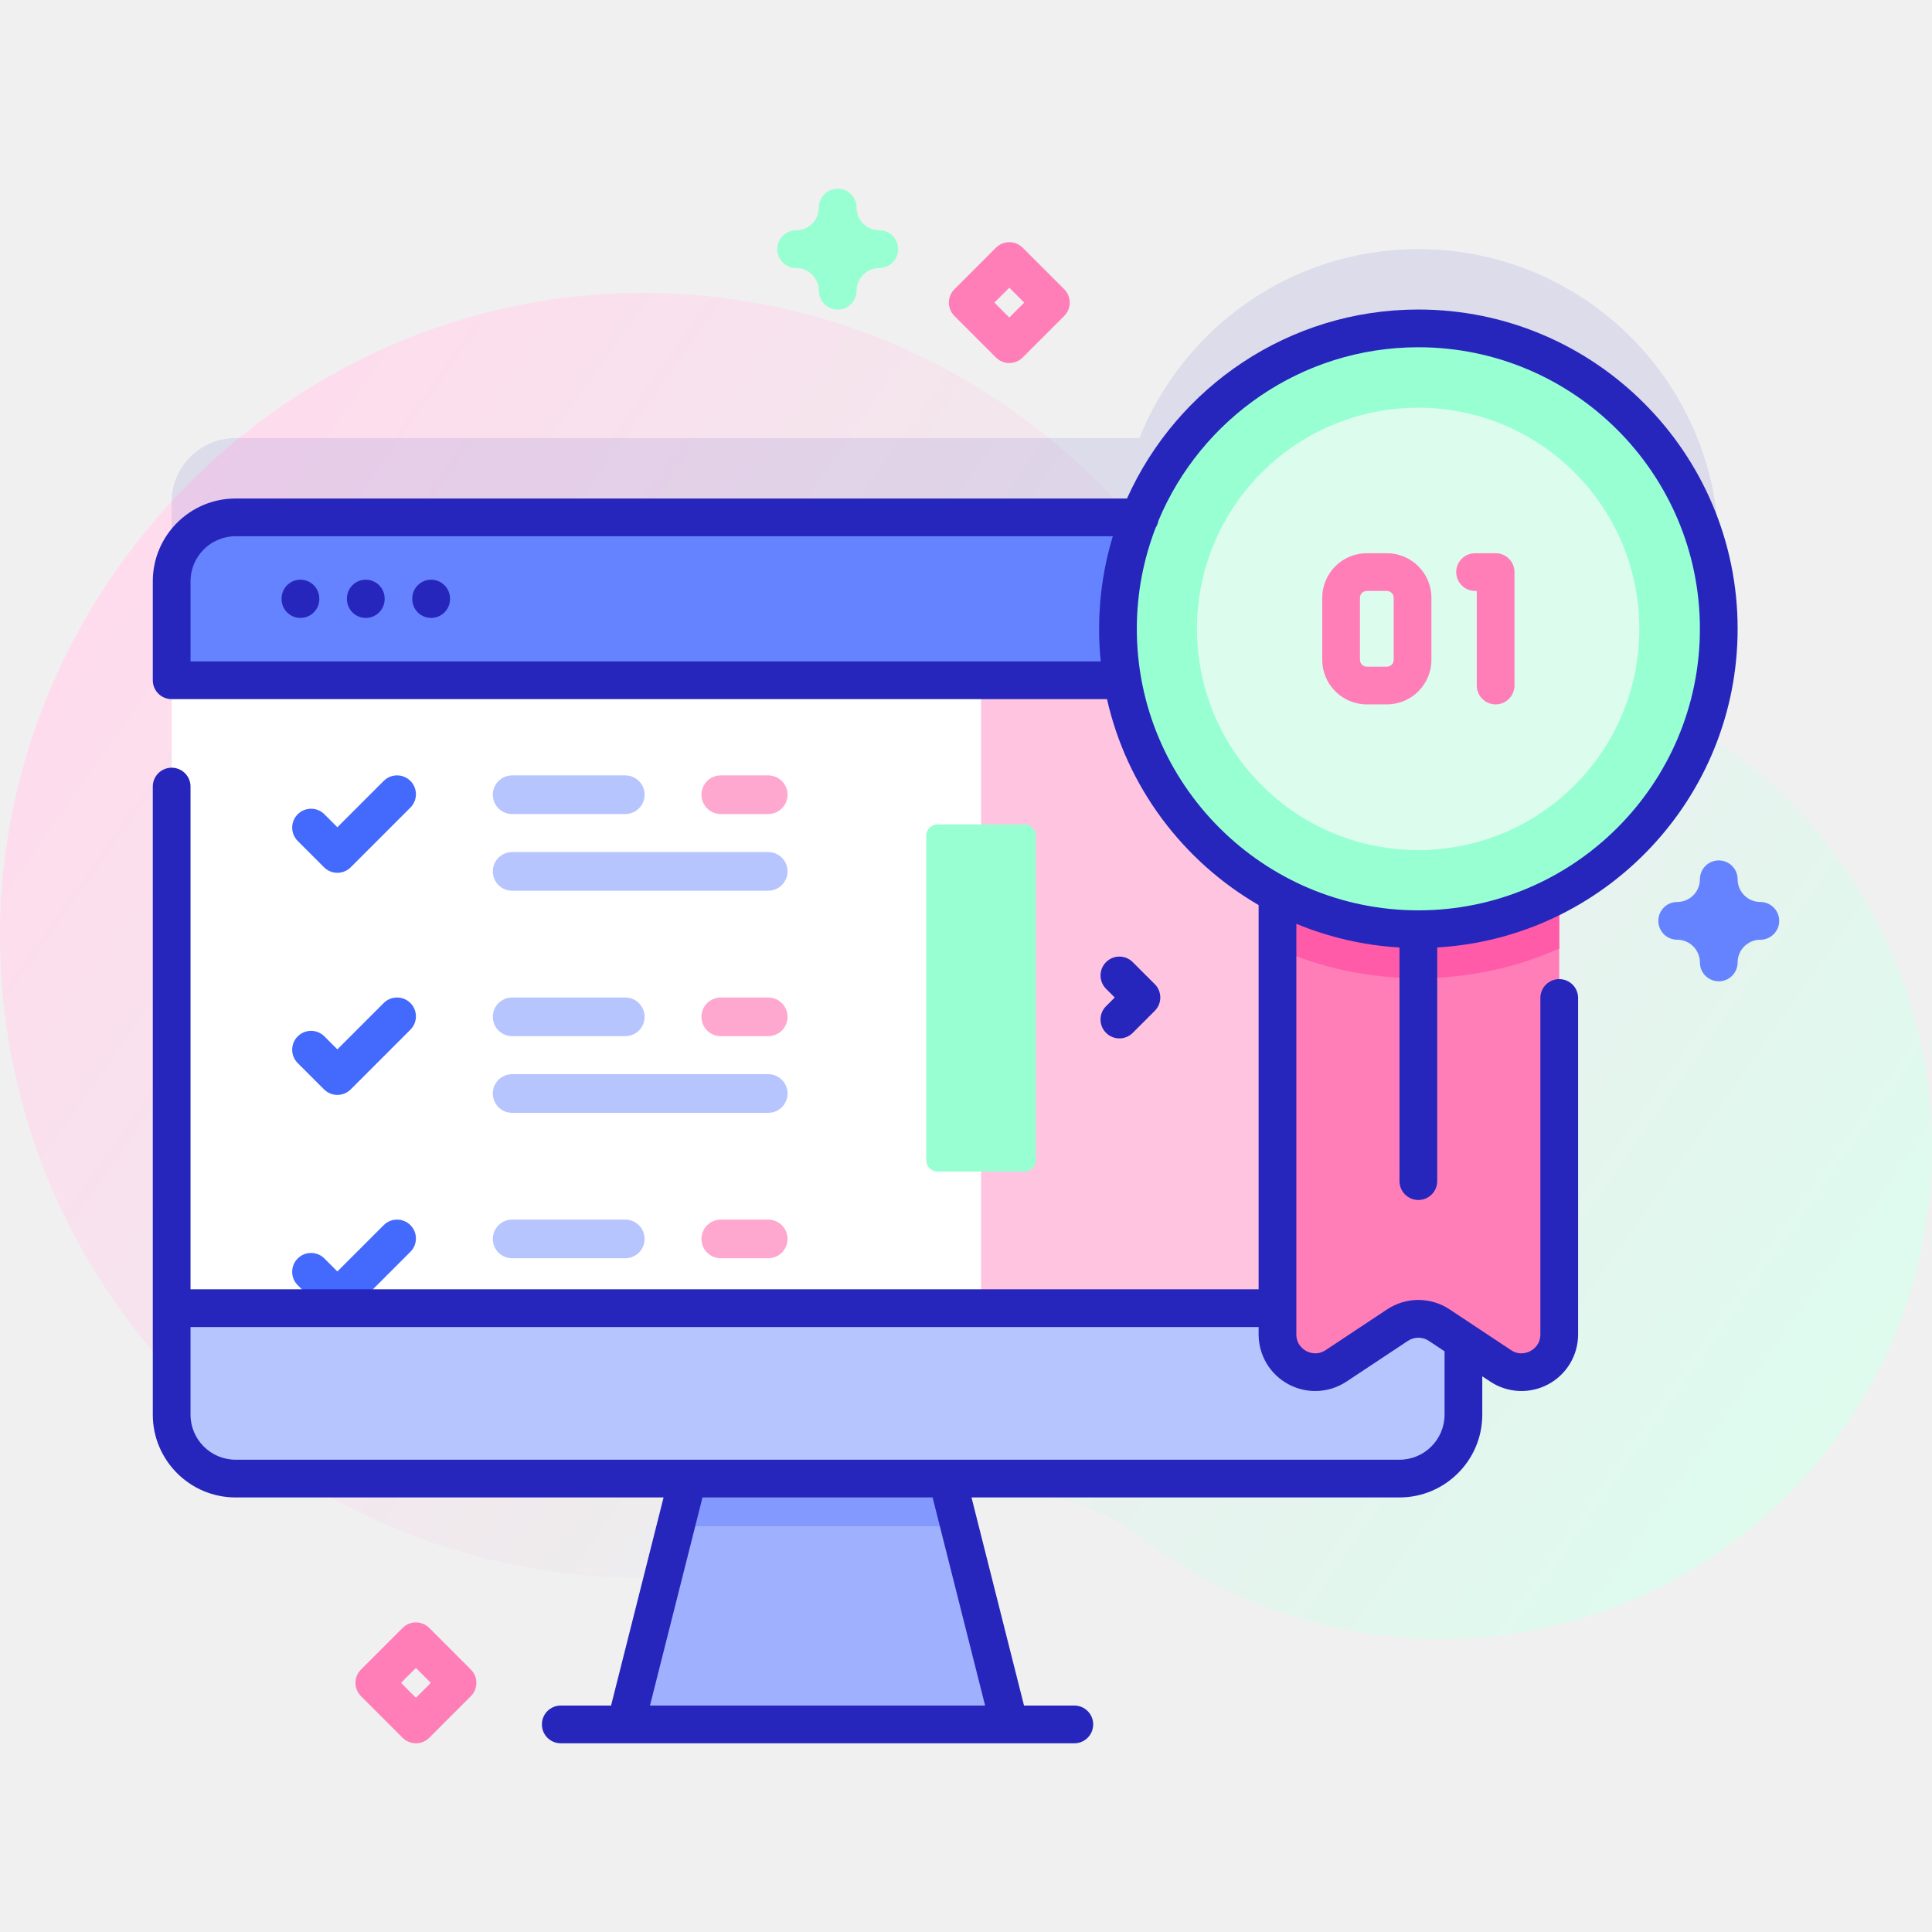
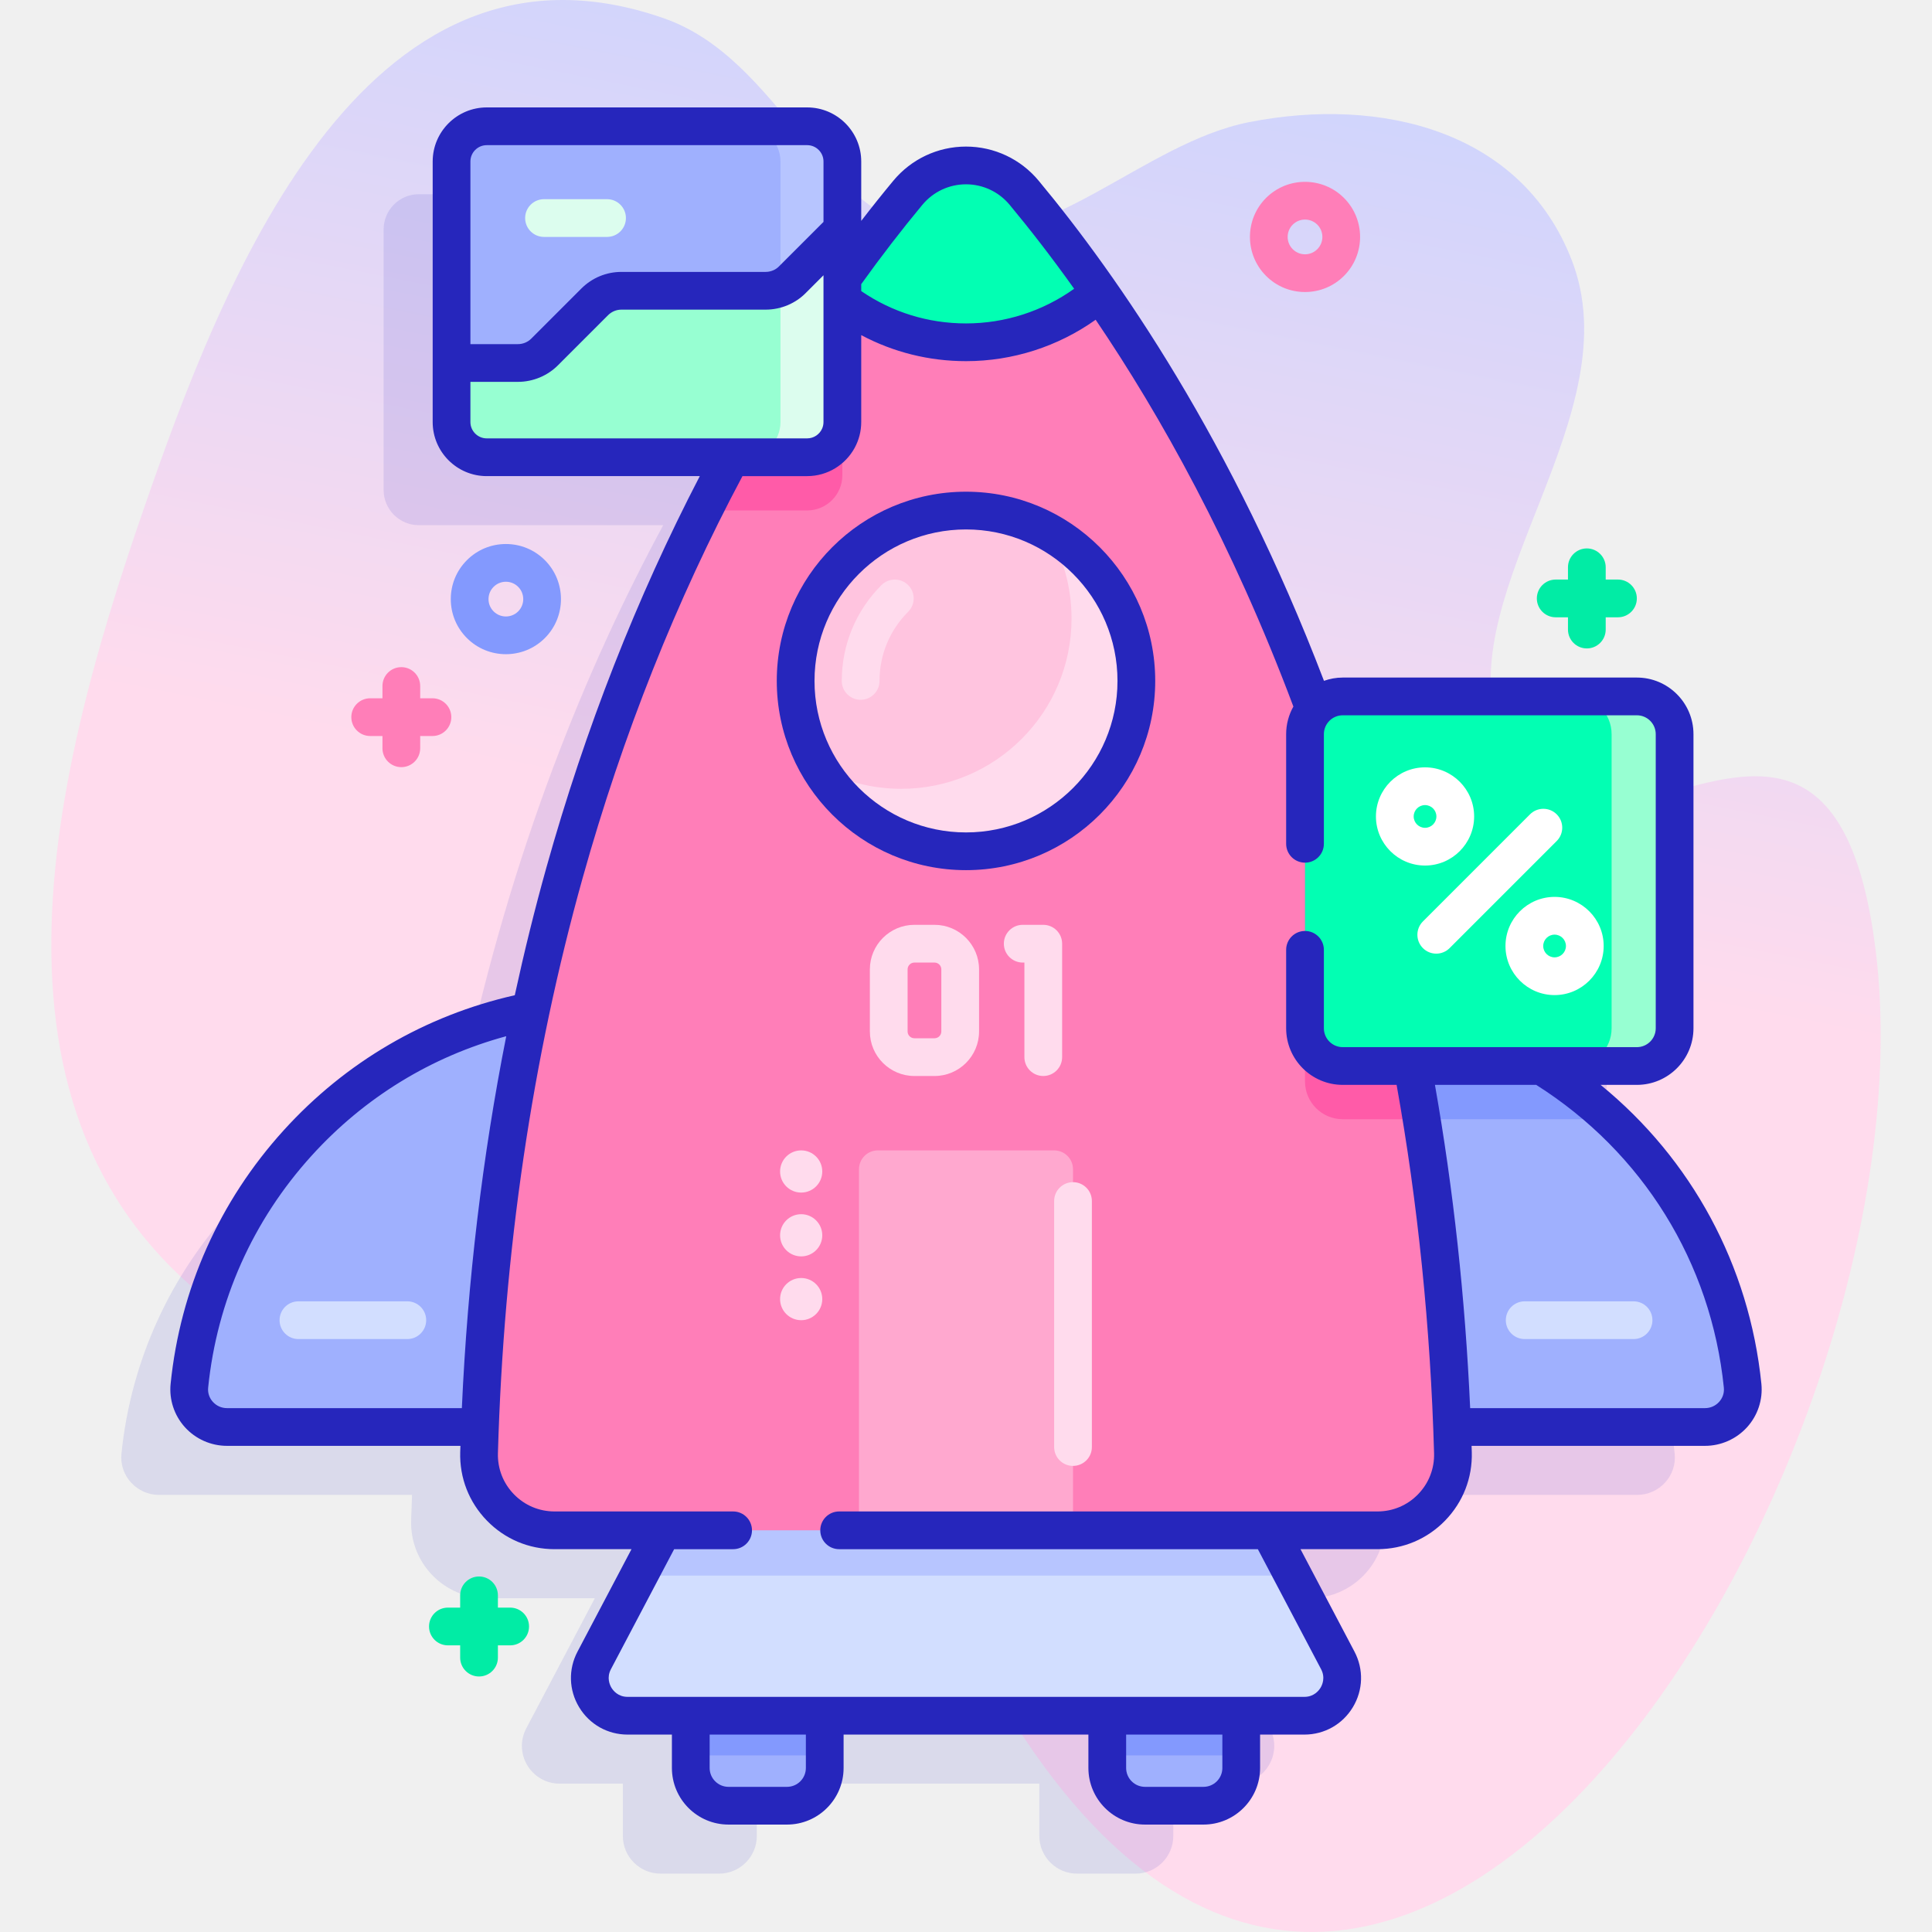
- <svg xmlns="http://www.w3.org/2000/svg" width="200" height="200" viewBox="0 0 200 200" fill="none">
-   <g clip-path="url(#clip0)">
-     <path d="M149.455 67.976C149.38 67.975 149.305 67.975 149.23 67.975C136.717 67.956 124.861 62.567 116.636 53.137C104.384 39.088 86.324 30.238 66.198 30.327C29.67 30.489 -0.467 61.179 0.005 97.704C0.475 134.027 30.066 163.327 66.5 163.327C76.791 163.327 86.534 160.989 95.23 156.815C102.727 153.216 111.661 154.165 118.264 159.221C126.804 165.763 137.479 169.656 149.063 169.676C176.947 169.722 199.837 147.012 199.999 119.129C200.163 90.984 177.561 68.141 149.455 67.976Z" fill="url(#paint0_linear)" />
-     <path opacity="0.1" d="M177.926 56.89C177.926 39.715 164.003 25.792 146.828 25.792C133.73 25.792 122.531 33.893 117.949 45.355H24.388C20.733 45.355 17.77 48.318 17.77 51.973V138.241C17.77 141.896 20.733 144.859 24.388 144.859H144.875C148.53 144.859 151.493 141.896 151.493 138.241V87.639C166.455 85.388 177.926 72.48 177.926 56.89Z" fill="#2626BC" />
-     <path d="M104.483 178.513H64.779L69.954 157.999L72.719 147.041H96.543L99.309 157.999L104.483 178.513Z" fill="#9FB0FE" />
-     <path d="M99.308 157.999H69.954L72.719 147.041H96.543L99.308 157.999Z" fill="#8399FE" />
-     <path d="M144.875 153.062H24.388C20.733 153.062 17.77 150.099 17.77 146.444V60.176C17.77 56.521 20.733 53.559 24.388 53.559H144.875C148.53 53.559 151.493 56.522 151.493 60.176V146.444C151.493 150.099 148.53 153.062 144.875 153.062Z" fill="white" />
-     <path d="M144.875 53.558H101.559V153.062H144.875C148.53 153.062 151.493 150.099 151.493 146.444V60.176C151.493 56.521 148.53 53.558 144.875 53.558Z" fill="#FFC4DF" />
-     <path d="M64.728 130.255H53.017C51.912 130.255 51.016 129.359 51.016 128.254C51.016 127.148 51.911 126.252 53.017 126.252H64.728C65.833 126.252 66.729 127.148 66.729 128.254C66.729 129.359 65.833 130.255 64.728 130.255Z" fill="#B7C5FF" />
-     <path d="M79.527 130.255H74.614C73.509 130.255 72.613 129.359 72.613 128.254C72.613 127.148 73.509 126.252 74.614 126.252H79.527C80.632 126.252 81.528 127.148 81.528 128.254C81.528 129.359 80.632 130.255 79.527 130.255Z" fill="#FFA8CF" />
-     <path d="M79.527 138.192H53.017C51.912 138.192 51.016 137.296 51.016 136.191C51.016 135.086 51.911 134.19 53.017 134.19H79.527C80.632 134.19 81.528 135.086 81.528 136.191C81.528 137.296 80.632 138.192 79.527 138.192Z" fill="#B7C5FF" />
-     <path d="M34.925 136.337C34.407 136.337 33.911 136.131 33.545 135.765L30.819 133.04C30.056 132.277 30.056 131.04 30.819 130.277C31.581 129.515 32.819 129.515 33.581 130.277L34.925 131.622L39.722 126.825C40.484 126.063 41.722 126.063 42.484 126.825C43.247 127.588 43.247 128.825 42.484 129.587L36.306 135.765C35.94 136.131 35.444 136.337 34.925 136.337Z" fill="#4369FD" />
-     <path d="M151.493 70.421V60.176C151.493 56.521 148.53 53.558 144.875 53.558H24.388C20.733 53.558 17.77 56.521 17.77 60.176V70.421H151.493Z" fill="#6583FE" />
-     <path d="M17.77 135.422V146.444C17.77 150.099 20.733 153.061 24.388 153.061H144.875C148.53 153.061 151.493 150.098 151.493 146.444V135.422H17.77Z" fill="#B7C5FF" />
-     <path d="M31.101 63.968C30.022 63.968 29.148 63.094 29.148 62.015V61.965C29.148 60.886 30.022 60.011 31.101 60.011C32.18 60.011 33.054 60.886 33.054 61.965V62.015C33.054 63.094 32.18 63.968 31.101 63.968Z" fill="#2626BC" />
-     <path d="M37.866 63.968C36.787 63.968 35.913 63.094 35.913 62.015V61.965C35.913 60.886 36.787 60.011 37.866 60.011C38.944 60.011 39.819 60.886 39.819 61.965V62.015C39.819 63.094 38.944 63.968 37.866 63.968Z" fill="#2626BC" />
-     <path d="M44.631 63.968C43.552 63.968 42.678 63.094 42.678 62.015V61.965C42.678 60.886 43.552 60.011 44.631 60.011C45.71 60.011 46.584 60.886 46.584 61.965V62.015C46.584 63.094 45.709 63.968 44.631 63.968Z" fill="#2626BC" />
-     <path d="M161.413 85.327V138.135C161.413 141.253 157.944 143.116 155.346 141.393L148.987 137.175C147.678 136.307 145.979 136.307 144.671 137.175L138.307 141.393C135.714 143.116 132.245 141.253 132.245 138.135V85.327H161.413Z" fill="#FF7EB8" />
-     <path d="M161.413 85.327V98.194C156.952 100.171 152.014 101.268 146.827 101.268C141.643 101.268 136.71 100.171 132.245 98.194V85.327H161.413Z" fill="#FF5BA8" />
-     <path d="M168.792 87.089C180.935 74.946 180.935 55.258 168.792 43.116C156.649 30.973 136.962 30.973 124.819 43.116C112.676 55.258 112.676 74.946 124.819 87.089C136.962 99.232 156.649 99.232 168.792 87.089Z" fill="#97FFD2" />
-     <path d="M162.996 81.293C171.938 72.351 171.938 57.853 162.996 48.912C154.054 39.97 139.557 39.97 130.615 48.912C121.673 57.853 121.673 72.351 130.615 81.293C139.557 90.235 154.054 90.235 162.996 81.293Z" fill="#DCFDEE" />
-     <path d="M143.57 72.918H141.487C138.945 72.918 136.877 70.85 136.877 68.308V61.879C136.877 59.337 138.945 57.269 141.487 57.269H143.57C146.112 57.269 148.18 59.337 148.18 61.879V68.308C148.18 70.85 146.112 72.918 143.57 72.918ZM141.487 61.175C141.099 61.175 140.783 61.491 140.783 61.879V68.308C140.783 68.696 141.099 69.012 141.487 69.012H143.57C143.958 69.012 144.274 68.696 144.274 68.308V61.879C144.274 61.491 143.958 61.175 143.57 61.175H141.487Z" fill="#FF7EB8" />
-     <path d="M154.826 72.918C153.747 72.918 152.873 72.043 152.873 70.965V61.175H152.7C151.621 61.175 150.746 60.3 150.746 59.222C150.746 58.143 151.621 57.269 152.7 57.269H154.826C155.905 57.269 156.779 58.143 156.779 59.222V70.965C156.779 72.043 155.905 72.918 154.826 72.918Z" fill="#FF7EB8" />
-     <path d="M146.828 124.222C147.907 124.222 148.781 123.347 148.781 122.268V98.082C166.1 97.067 179.879 82.662 179.879 65.093C179.879 46.869 165.053 32.042 146.828 32.042C133.407 32.042 121.837 40.088 116.666 51.605H24.388C19.661 51.605 15.817 55.45 15.817 60.176V70.421C15.817 71.5 16.691 72.374 17.77 72.374H114.595C116.647 81.463 122.451 89.141 130.292 93.692V133.469H19.723V81.425C19.723 80.347 18.849 79.472 17.77 79.472C16.691 79.472 15.817 80.347 15.817 81.425V146.444C15.817 151.17 19.662 155.015 24.388 155.015H68.693L63.257 176.558H58.05C56.971 176.558 56.097 177.433 56.097 178.511C56.097 179.59 56.971 180.465 58.05 180.465H111.213C112.292 180.465 113.166 179.59 113.166 178.511C113.166 177.433 112.292 176.558 111.213 176.558H106.006L100.57 155.015H144.875C149.601 155.015 153.446 151.17 153.446 146.444V142.476L154.268 143.021C156.07 144.216 158.372 144.322 160.277 143.3C162.181 142.277 163.365 140.299 163.365 138.137V103.31C163.365 102.231 162.49 101.357 161.411 101.357C160.333 101.357 159.458 102.231 159.458 103.31V138.137C159.458 139.192 158.738 139.692 158.429 139.858C158.119 140.024 157.306 140.348 156.426 139.765L150.066 135.548C148.099 134.244 145.557 134.244 143.59 135.548L137.23 139.765C136.353 140.347 135.537 140.024 135.228 139.858C134.918 139.692 134.198 139.191 134.198 138.137V95.631C137.52 97.011 141.114 97.862 144.875 98.082V122.268C144.875 123.347 145.749 124.222 146.828 124.222ZM101.978 176.559H67.285L72.722 155.015H96.542L101.978 176.559ZM136.152 143.998C137.283 143.998 138.41 143.67 139.389 143.021L145.749 138.804C146.405 138.37 147.252 138.37 147.908 138.804L149.54 139.887V146.445C149.54 149.016 147.447 151.109 144.875 151.109H24.388C21.815 151.109 19.723 149.016 19.723 146.445V137.376H130.292V138.138C130.292 140.3 131.475 142.278 133.38 143.3C134.25 143.766 135.202 143.998 136.152 143.998ZM19.723 68.468V60.176C19.723 57.604 21.815 55.511 24.388 55.511H115.198C114.277 58.546 113.777 61.762 113.777 65.093C113.777 66.233 113.834 67.358 113.948 68.468H19.723ZM117.683 65.093C117.683 61.401 118.381 57.87 119.639 54.615C119.775 54.404 119.871 54.165 119.918 53.908C124.313 43.373 134.718 35.948 146.828 35.948C162.899 35.948 175.973 49.023 175.973 65.093C175.973 81.164 162.898 94.238 146.828 94.238C130.758 94.238 117.683 81.164 117.683 65.093Z" fill="#2626BC" />
-     <path d="M64.728 84.27H53.017C51.912 84.27 51.016 83.374 51.016 82.269C51.016 81.164 51.911 80.268 53.017 80.268H64.728C65.833 80.268 66.729 81.164 66.729 82.269C66.729 83.374 65.833 84.27 64.728 84.27Z" fill="#B7C5FF" />
-     <path d="M79.527 84.27H74.614C73.509 84.27 72.613 83.374 72.613 82.269C72.613 81.164 73.509 80.268 74.614 80.268H79.527C80.632 80.268 81.528 81.164 81.528 82.269C81.528 83.374 80.632 84.27 79.527 84.27Z" fill="#FFA8CF" />
-     <path d="M79.527 92.207H53.017C51.912 92.207 51.016 91.311 51.016 90.206C51.016 89.101 51.911 88.205 53.017 88.205H79.527C80.632 88.205 81.528 89.101 81.528 90.206C81.528 91.311 80.632 92.207 79.527 92.207Z" fill="#B7C5FF" />
-     <path d="M34.925 90.352C34.407 90.352 33.911 90.146 33.545 89.78L30.819 87.054C30.056 86.291 30.056 85.055 30.819 84.292C31.581 83.53 32.819 83.53 33.581 84.292L34.925 85.637L39.722 80.84C40.484 80.077 41.722 80.077 42.484 80.84C43.247 81.603 43.247 82.839 42.484 83.602L36.306 89.78C35.94 90.146 35.444 90.352 34.925 90.352Z" fill="#4369FD" />
-     <path d="M64.728 107.262H53.017C51.912 107.262 51.016 106.366 51.016 105.261C51.016 104.156 51.911 103.26 53.017 103.26H64.728C65.833 103.26 66.729 104.156 66.729 105.261C66.729 106.366 65.833 107.262 64.728 107.262Z" fill="#B7C5FF" />
-     <path d="M79.527 107.262H74.614C73.509 107.262 72.613 106.366 72.613 105.261C72.613 104.156 73.509 103.26 74.614 103.26H79.527C80.632 103.26 81.528 104.156 81.528 105.261C81.528 106.366 80.632 107.262 79.527 107.262Z" fill="#FFA8CF" />
-     <path d="M79.527 115.2H53.017C51.912 115.2 51.016 114.304 51.016 113.198C51.016 112.093 51.911 111.197 53.017 111.197H79.527C80.632 111.197 81.528 112.093 81.528 113.198C81.528 114.304 80.632 115.2 79.527 115.2Z" fill="#B7C5FF" />
-     <path d="M34.925 113.344C34.407 113.344 33.911 113.139 33.545 112.773L30.819 110.047C30.056 109.284 30.056 108.047 30.819 107.285C31.581 106.522 32.819 106.522 33.581 107.285L34.925 108.629L39.722 103.832C40.484 103.07 41.722 103.07 42.484 103.832C43.247 104.595 43.247 105.832 42.484 106.594L36.306 112.773C35.94 113.139 35.444 113.344 34.925 113.344Z" fill="#4369FD" />
-     <path d="M115.879 107.495C115.38 107.495 114.88 107.304 114.498 106.923C113.736 106.16 113.736 104.924 114.498 104.161L115.399 103.261L114.498 102.36C113.736 101.597 113.736 100.36 114.498 99.598C115.261 98.835 116.498 98.835 117.261 99.598L119.542 101.879C120.304 102.642 120.304 103.879 119.542 104.641L117.261 106.922C116.879 107.304 116.379 107.495 115.879 107.495Z" fill="#2626BC" />
-     <path d="M97.06 85.344H106.059C106.707 85.344 107.233 85.87 107.233 86.518V120.102C107.233 120.75 106.707 121.275 106.059 121.275H97.06C96.411 121.275 95.886 120.75 95.886 120.102V86.518C95.886 85.87 96.411 85.344 97.06 85.344Z" fill="#97FFD2" />
-     <path d="M104.483 37.582C103.984 37.582 103.484 37.392 103.102 37.011L98.798 32.707C98.432 32.34 98.226 31.844 98.226 31.325C98.226 30.807 98.431 30.311 98.798 29.944L103.102 25.64C103.469 25.274 103.965 25.068 104.483 25.068C105.001 25.068 105.498 25.274 105.864 25.64L110.168 29.944C110.931 30.707 110.931 31.944 110.168 32.706L105.864 37.01C105.483 37.391 104.983 37.582 104.483 37.582ZM102.941 31.325L104.483 32.867L106.025 31.325L104.483 29.784L102.941 31.325Z" fill="#FF7EB8" />
-     <path d="M43.056 180.465C42.538 180.465 42.041 180.259 41.675 179.893L37.371 175.589C36.609 174.826 36.609 173.589 37.371 172.827L41.675 168.523C42.042 168.157 42.538 167.951 43.056 167.951C43.574 167.951 44.071 168.157 44.437 168.523L48.741 172.827C49.108 173.193 49.314 173.69 49.314 174.208C49.314 174.727 49.108 175.223 48.741 175.589L44.437 179.893C44.071 180.259 43.575 180.465 43.056 180.465ZM41.515 174.208L43.056 175.75L44.598 174.208L43.056 172.666L41.515 174.208Z" fill="#FF7EB8" />
-     <path d="M177.926 101.584C176.847 101.584 175.973 100.709 175.973 99.631C175.973 98.335 174.919 97.28 173.623 97.28C172.544 97.28 171.669 96.406 171.669 95.327C171.669 94.249 172.544 93.374 173.623 93.374C174.918 93.374 175.973 92.32 175.973 91.024C175.973 89.945 176.847 89.071 177.926 89.071C179.005 89.071 179.879 89.945 179.879 91.024C179.879 92.32 180.933 93.374 182.23 93.374C183.309 93.374 184.183 94.249 184.183 95.327C184.183 96.406 183.309 97.28 182.23 97.28C180.934 97.28 179.879 98.335 179.879 99.631C179.879 100.709 179.005 101.584 177.926 101.584Z" fill="#6583FE" />
-     <path d="M86.719 32.048C85.639 32.048 84.765 31.174 84.765 30.095C84.765 28.799 83.711 27.745 82.415 27.745C81.336 27.745 80.461 26.87 80.461 25.792C80.461 24.713 81.336 23.839 82.415 23.839C83.711 23.839 84.765 22.784 84.765 21.488C84.765 20.41 85.639 19.535 86.719 19.535C87.797 19.535 88.672 20.41 88.672 21.488C88.672 22.784 89.726 23.839 91.022 23.839C92.101 23.839 92.975 24.713 92.975 25.792C92.975 26.87 92.101 27.745 91.022 27.745C89.726 27.745 88.672 28.799 88.672 30.095C88.672 31.174 87.797 32.048 86.719 32.048Z" fill="#97FFD2" />
+ <svg xmlns="http://www.w3.org/2000/svg" id="Capa_1" enable-background="new 0 0 512 512" height="512" viewBox="0 0 512 512" width="512">
+   <linearGradient id="SVGID_1_" gradientUnits="userSpaceOnUse" x1="314.087" x2="262.666" y1="-27.045" y2="230.057">
+     <stop offset="0" stop-color="#c7d3ff" />
+     <stop offset=".593" stop-color="#e7d8f5" />
+     <stop offset=".997" stop-color="#ffdbed" />
+   </linearGradient>
+   <path d="m38.145 134.71c19.974-57.707 57.562-157.818 137.712-129.893 31.204 10.872 41.003 52.164 72.37 57.311 29.626 4.861 54.704-24.255 82.89-29.776 35.014-6.859 72.067 2.317 85.37 36.48 15.916 40.874-30.997 86.737-19.655 124.062 18.708 61.564 87.863-40.471 100.229 58.88 17.304 139.025-136.801 386.519-240.619 182.998-52.643-103.199-107.815-30.825-189.876-82.161-77.922-48.747-53.805-144.567-28.421-217.901z" fill="url(#SVGID_1_)" />
+   <path d="m443.81 385.233c-2.81-27.74-15.68-52.52-34.88-70.63-5.615-5.301-11.775-10.03-18.385-14.099h25.241c5.523 0 10-4.477 10-10v-77.944c0-5.523-4.477-10-10-10h-77.944c-2.981 0-5.65 1.312-7.482 3.382-24.823-67.124-56.592-112.354-76.952-136.859-8.02-9.653-22.798-9.653-30.817 0-5.154 6.203-11.04 13.738-17.357 22.616v-30.902c0-5.15-4.18-9.33-9.33-9.33h-84.91c-5.15 0-9.33 4.18-9.33 9.33v69.05c0 5.15 4.18 9.33 9.33 9.33h64.77c-20.139 37.227-40.267 85.996-53.148 146.774-48.193 9.494-85.379 49.632-90.427 99.279-.596 5.862 4.069 10.937 9.962 10.937h67.041c-.086 2.257-.169 4.517-.234 6.797-.32 11.268 8.725 20.586 19.998 20.586h28.681l-6.326 12.003-11.84 22.47c-3.5 6.66 1.32 14.66 8.85 14.66h16.742v13.85c0 5.523 4.477 10 10 10h15.5c5.523 0 10-4.477 10-10v-13.85h74.875v13.85c0 5.523 4.477 10 10 10h15.5c5.523 0 10-4.477 10-10v-13.85h16.742c7.53 0 12.35-8 8.85-14.66l-11.84-22.47-6.326-12.003h28.681c11.273 0 20.318-9.317 19.998-20.586-.065-2.281-.148-4.543-.234-6.801h67.042c5.889 0 10.559-5.07 9.959-10.93z" fill="#2626bc" opacity=".11" />
+   <path d="m208.562 478.533h-15.5c-5.523 0-10-4.477-10-10v-30.954h35.5v30.954c0 5.523-4.477 10-10 10z" fill="#9fb0fe" />
+   <path d="m183.062 437.579h35.5v27.621h-35.5z" fill="#8399fe" />
+   <path d="m318.938 478.533h-15.5c-5.523 0-10-4.477-10-10v-30.954h35.5v30.954c0 5.523-4.477 10-10 10z" fill="#9fb0fe" />
+   <path d="m293.438 437.579h35.5v27.621h-35.5z" fill="#8399fe" />
+   <path d="m345.68 454.683h-179.36c-7.53 0-12.35-8-8.85-14.66l11.84-22.47 10.44-19.81h152.5l10.44 19.81 11.84 22.47c3.5 6.66-1.32 14.66-8.85 14.66z" fill="#d2deff" />
+   <path d="m342.69 417.553h-173.38l10.44-19.81h152.5z" fill="#b7c5ff" />
+   <path d="m451.85 378.163h-102.42v-112.35c30.01 0 57.28 11.7 77.5 30.79 19.2 18.11 32.07 42.89 34.88 70.63.6 5.86-4.07 10.93-9.96 10.93z" fill="#9fb0fe" />
+   <path d="m426.93 296.603h-71.09c-2.44 0-4.67-.87-6.41-2.32v-28.47c30.01 0 57.28 11.7 77.5 30.79z" fill="#8399fe" />
+   <path d="m50.189 367.23c5.792-56.964 53.891-101.416 112.384-101.416v112.354h-102.422c-5.893-.001-10.558-5.076-9.962-10.938z" fill="#9fb0fe" />
+   <path d="m240.591 51.083c-36.202 43.573-108.481 152.678-113.634 333.881-.32 11.268 8.725 20.586 19.997 20.586h218.09c11.273 0 20.318-9.317 19.997-20.586-5.153-181.203-77.431-290.308-113.634-333.881-8.018-9.652-22.796-9.652-30.816 0z" fill="#ff7eb8" />
+   <path d="m291.46 77.53c-9.51 8.21-21.9 13.18-35.46 13.18s-25.95-4.97-35.46-13.18c7.34-10.57 14.17-19.37 20.05-26.45 8.02-9.65 22.8-9.65 30.82 0 5.88 7.08 12.71 15.88 20.05 26.45z" fill="#02ffb3" />
+   <path d="m376.75 296.603h-20.91c-5.52 0-10-4.48-10-10v-77.94c0-4.32 2.74-8 6.57-9.39 9.9 28.68 18.44 61.09 24.34 97.33z" fill="#ff5ba8" />
+   <path d="m223.23 73.703v52.24c0 5.15-4.18 9.33-9.33 9.33h-27.48c12.52-25.02 25.37-45.5 36.81-61.57z" fill="#ff5ba8" />
+   <path d="m284.359 405.143h-56.718v-95.277c0-2.761 2.239-5 5-5h46.718c2.761 0 5 2.239 5 5z" fill="#ffa8cf" />
+   <path d="m433.787 282.504h-77.944c-5.523 0-10-4.477-10-10v-77.944c0-5.523 4.477-10 10-10h77.944c5.523 0 10 4.477 10 10v77.944c0 5.523-4.477 10-10 10z" fill="#02ffb3" />
+   <path d="m443.783 194.563v77.94c0 5.52-4.47 10-10 10h-16.69c5.53 0 10-4.48 10-10v-77.94c0-5.53-4.47-10-10-10h16.69c5.53 0 10 4.47 10 10z" fill="#97ffd2" />
+   <path d="m223.234 42.797v69.05c0 5.15-4.18 9.33-9.33 9.33h-84.91c-5.15 0-9.33-4.18-9.33-9.33v-69.05c0-5.15 4.18-9.33 9.33-9.33h84.91c5.15 0 9.33 4.18 9.33 9.33z" fill="#9fb0fe" />
+   <path d="m160.875 62.786h-16.707c-2.762 0-5-2.239-5-5s2.238-5 5-5h16.707c2.762 0 5 2.239 5 5s-2.238 5-5 5z" fill="#dcfdee" />
+   <path d="m223.234 42.797v69.05c0 5.15-4.18 9.33-9.33 9.33h-16.4c5.15 0 9.33-4.18 9.33-9.33v-69.05c0-5.15-4.18-9.33-9.33-9.33h16.4c5.15 0 9.33 4.18 9.33 9.33z" fill="#b7c5ff" />
+   <path d="m223.234 60.877v50.97c0 5.15-4.18 9.33-9.33 9.33h-84.91c-5.15 0-9.33-4.18-9.33-9.33v-15.65h17.6c2.65 0 5.2-1.05 7.07-2.93l13.28-13.28c1.88-1.87 4.42-2.93 7.08-2.93h38.22c1.36 0 2.69-.28 3.92-.8 1.17-.5 2.24-1.21 3.15-2.13z" fill="#97ffd2" />
+   <path d="m223.234 60.877v50.97c0 5.15-4.18 9.33-9.33 9.33h-16.4c5.15 0 9.33-4.18 9.33-9.33v-35.59c1.17-.5 2.24-1.21 3.15-2.13z" fill="#dcfdee" />
+   <g fill="#ffdbed">
+     <path d="m279.359 383.48v-65.195c0-2.762 2.239-5 5-5s5 2.238 5 5v65.195c0 2.762-2.239 5-5 5s-5-2.239-5-5z" />
+     <circle cx="212.32" cy="344.276" r="5.59" />
+     <circle cx="212.32" cy="327.366" r="5.59" />
+     <circle cx="212.32" cy="310.456" r="5.59" />
  </g>
-   <defs>
-     <linearGradient id="paint0_linear" x1="11.536" y1="49.513" x2="186.927" y2="173.149" gradientUnits="userSpaceOnUse">
-       <stop stop-color="#FFDBED" />
-       <stop offset="1" stop-color="#DCFDEE" />
-     </linearGradient>
-     <clipPath id="clip0">
-       <rect width="200" height="200" fill="white" />
-     </clipPath>
-   </defs>
+   <circle cx="256" cy="180.453" fill="#ffc4df" r="45.147" />
+   <path d="m301.15 180.453c0 24.93-20.22 45.15-45.15 45.15-16.5 0-30.94-8.86-38.81-22.08 6.42 3.52 13.8 5.52 21.64 5.52 24.93 0 45.14-20.21 45.14-45.14 0-8.44-2.31-16.33-6.33-23.09 14.01 7.67 23.51 22.55 23.51 39.64z" fill="#ffdbed" />
+   <path d="m134.066 173.369c-3.739 0-7.479-1.423-10.325-4.27-2.759-2.758-4.278-6.425-4.278-10.326s1.52-7.568 4.278-10.326 6.425-4.277 10.325-4.277 7.567 1.519 10.326 4.278c5.693 5.693 5.693 14.957-.001 20.651-2.846 2.847-6.585 4.27-10.325 4.27zm0-19.199c-1.229 0-2.385.479-3.254 1.348-.87.87-1.35 2.026-1.35 3.255s.479 2.385 1.349 3.254c1.796 1.795 4.716 1.796 6.51 0 1.794-1.794 1.794-4.714 0-6.509-.87-.869-2.025-1.348-3.255-1.348z" fill="#8399fe" />
+   <path d="m345.843 77.389c-3.9 0-7.567-1.519-10.326-4.278-5.693-5.693-5.693-14.957.001-20.651 5.693-5.693 14.957-5.693 20.65 0 5.694 5.694 5.694 14.958 0 20.651h.001c-.001 0-.001 0-.001 0-2.758 2.759-6.425 4.278-10.325 4.278zm0-19.203c-1.179 0-2.357.449-3.255 1.346-1.794 1.794-1.794 4.714 0 6.509.87.87 2.025 1.349 3.255 1.349s2.385-.479 3.254-1.348h.001c1.794-1.794 1.794-4.714 0-6.509-.898-.899-2.077-1.347-3.255-1.347z" fill="#ff7eb8" />
+   <path d="m428.779 153.589h-3.25v-3.25c0-2.761-2.238-5-5-5s-5 2.239-5 5v3.25h-3.25c-2.762 0-5 2.239-5 5s2.238 5 5 5h3.25v3.25c0 2.761 2.238 5 5 5s5-2.239 5-5v-3.25h3.25c2.762 0 5-2.239 5-5s-2.238-5-5-5z" fill="#01eca5" />
+   <path d="m114.605 185.051h-3.25v-3.25c0-2.761-2.238-5-5-5s-5 2.239-5 5v3.25h-3.25c-2.762 0-5 2.239-5 5s2.238 5 5 5h3.25v3.25c0 2.761 2.238 5 5 5s5-2.239 5-5v-3.25h3.25c2.762 0 5-2.239 5-5s-2.238-5-5-5z" fill="#ff7eb8" />
+   <path d="m135.199 426.035h-3.25v-3.25c0-2.761-2.238-5-5-5s-5 2.239-5 5v3.25h-3.25c-2.762 0-5 2.239-5 5s2.238 5 5 5h3.25v3.25c0 2.761 2.238 5 5 5s5-2.239 5-5v-3.25h3.25c2.762 0 5-2.239 5-5s-2.238-5-5-5z" fill="#01eca5" />
+   <path d="m432.911 354.866h-28.854c-2.762 0-5-2.239-5-5s2.238-5 5-5h28.854c2.762 0 5 2.239 5 5s-2.238 5-5 5z" fill="#d2deff" />
+   <path d="m107.943 354.866h-28.854c-2.762 0-5-2.239-5-5s2.238-5 5-5h28.854c2.762 0 5 2.239 5 5s-2.238 5-5 5z" fill="#d2deff" />
+   <path d="m377.65 229.378c-7.174 0-13.011-5.836-13.011-13.011s5.837-13.011 13.011-13.011 13.011 5.836 13.011 13.011-5.837 13.011-13.011 13.011zm0-16.021c-1.66 0-3.011 1.351-3.011 3.011s1.351 3.011 3.011 3.011 3.011-1.351 3.011-3.011-1.35-3.011-3.011-3.011z" fill="#fff" />
+   <path d="m411.979 263.708c-7.174 0-13.011-5.836-13.011-13.011s5.837-13.011 13.011-13.011 13.011 5.836 13.011 13.011-5.837 13.011-13.011 13.011zm0-16.021c-1.66 0-3.011 1.351-3.011 3.011s1.351 3.011 3.011 3.011 3.011-1.351 3.011-3.011-1.35-3.011-3.011-3.011z" fill="#fff" />
+   <path d="m380.622 252.726c-1.279 0-2.56-.488-3.535-1.464-1.953-1.953-1.953-5.119 0-7.071l28.386-28.386c1.951-1.952 5.119-1.952 7.07 0 1.953 1.953 1.953 5.119 0 7.071l-28.386 28.386c-.975.975-2.256 1.464-3.535 1.464z" fill="#fff" />
+   <path d="m247.659 285.151h-5.332c-6.508 0-11.803-5.294-11.803-11.802v-16.457c0-6.508 5.295-11.803 11.803-11.803h5.332c6.508 0 11.802 5.295 11.802 11.803v16.457c0 6.507-5.294 11.802-11.802 11.802zm-5.332-30.062c-.994 0-1.803.809-1.803 1.803v16.457c0 .994.809 1.802 1.803 1.802h5.332c.993 0 1.802-.809 1.802-1.802v-16.457c0-.994-.809-1.803-1.802-1.803z" fill="#ffdbed" />
+   <path d="m276.476 285.151c-2.762 0-5-2.239-5-5v-25.062h-.444c-2.762 0-5-2.239-5-5s2.238-5 5-5h5.444c2.762 0 5 2.239 5 5v30.062c0 2.761-2.239 5-5 5z" fill="#ffdbed" />
+   <path d="m466.785 366.724c-3.191-31.386-18.495-59.55-42.604-79.22h9.606c8.271 0 15-6.729 15-15v-77.944c0-8.271-6.729-15-15-15h-77.944c-1.747 0-3.417.315-4.977.867-24.287-63.474-54.412-107.024-75.612-132.539-4.775-5.748-11.793-9.044-19.254-9.044s-14.479 3.297-19.254 9.044c-2.844 3.423-5.687 6.982-8.511 10.649v-15.739c0-7.902-6.429-14.331-14.331-14.331h-84.907c-7.902 0-14.331 6.429-14.331 14.331v53.38c0 .007-.002.013-.002.019v15.65c0 7.902 6.429 14.33 14.33 14.33h56.459c-16.716 32.181-30.377 67.022-40.643 103.689-3.112 11.115-5.898 22.419-8.388 33.88-23.676 5.352-44.825 17.691-61.261 35.818-17.034 18.787-27.389 42.01-29.946 67.159-.425 4.173.951 8.359 3.774 11.484 2.847 3.152 6.915 4.959 11.161 4.959h61.868c-.017.552-.043 1.102-.059 1.655-.193 6.815 2.317 13.261 7.069 18.15 4.749 4.886 11.116 7.577 17.927 7.577h20.397l-14.302 27.144c-2.472 4.69-2.312 10.201.428 14.741s7.541 7.25 12.844 7.25h11.74v8.848c0 8.271 6.729 15 15 15h15.5c8.271 0 15-6.729 15-15v-8.848h64.875v8.848c0 8.271 6.729 15 15 15h15.5c8.271 0 15-6.729 15-15v-8.848h11.74c5.303 0 10.104-2.71 12.844-7.25s2.899-10.051.428-14.741l-14.302-27.144h20.397c6.811 0 13.178-2.691 17.927-7.577 4.752-4.89 7.263-11.335 7.069-18.15-.016-.552-.038-1.103-.055-1.655h61.863c4.246 0 8.314-1.808 11.161-4.959 2.825-3.124 4.201-7.31 3.776-11.483zm-222.347-312.445c2.87-3.454 7.084-5.435 11.563-5.435s8.692 1.981 11.563 5.435c5.22 6.282 10.996 13.69 17.095 22.245-8.323 5.95-18.341 9.187-28.657 9.187-9.999 0-19.567-2.963-27.765-8.568v-1.842c5.303-7.394 10.753-14.467 16.201-21.022zm-26.205 57.568c0 .597-.121 1.166-.341 1.684-.659 1.552-2.199 2.643-3.988 2.643h-84.907c-2.388 0-4.331-1.943-4.331-4.331v-10.646h12.598c3.962 0 7.831-1.605 10.605-4.395l13.271-13.271c.956-.951 2.218-1.475 3.553-1.475h38.221c2.018 0 3.991-.402 5.885-1.202 1.799-.769 3.395-1.85 4.72-3.192l4.715-4.714v38.899zm-89.236-73.38h84.907c2.388 0 4.331 1.943 4.331 4.331v16.006l-11.81 11.809c-.432.438-.955.79-1.538 1.039-.637.269-1.301.405-1.974.405h-38.221c-3.996 0-7.763 1.558-10.614 4.395l-13.29 13.289c-.921.926-2.206 1.457-3.525 1.457h-12.598v-48.4c.001-2.388 1.944-4.331 4.332-4.331zm-68.847 334.7c-1.443 0-2.772-.591-3.741-1.663-.944-1.045-1.387-2.383-1.245-3.769 2.339-23.01 11.815-44.261 27.405-61.455 14.002-15.443 31.737-26.294 51.591-31.674-6.302 31.774-10.242 64.745-11.764 98.56h-62.246zm153.413 95.366c0 2.757-2.243 5-5 5h-15.5c-2.757 0-5-2.243-5-5v-8.848h25.5zm110.375 0c0 2.757-2.243 5-5 5h-15.5c-2.757 0-5-2.243-5-5v-8.848h25.5zm51.863-72.53c-2.85 2.932-6.67 4.547-10.756 4.547h-142.662c-2.762 0-5 2.239-5 5s2.238 5 5 5h110.961l16.758 31.805c1.188 2.254.296 4.187-.143 4.914s-1.733 2.417-4.281 2.417h-179.356c-2.548 0-3.843-1.69-4.281-2.417s-1.33-2.66-.143-4.914l16.758-31.805h15.627c2.762 0 5-2.239 5-5s-2.238-5-5-5h-47.328c-4.086 0-7.906-1.615-10.756-4.547-2.854-2.936-4.36-6.805-4.244-10.896 1.518-53.35 9.082-104.673 22.484-152.543 10.574-37.768 24.814-73.541 42.323-106.386h17.142c5.433 0 10.169-3.039 12.598-7.507 1.105-2.031 1.733-4.356 1.733-6.826v-23.033c8.506 4.525 17.964 6.898 27.765 6.898 12.363 0 24.369-3.867 34.36-10.975 17.138 25.297 36.165 59.248 52.4 102.509-1.217 2.167-1.918 4.66-1.918 7.316v29.056c0 2.761 2.238 5 5 5s5-2.239 5-5v-29.056c0-2.757 2.243-5 5-5h77.944c2.757 0 5 2.243 5 5v77.944c0 2.757-2.243 5-5 5h-77.944c-2.757 0-5-2.243-5-5v-20.788c0-2.761-2.238-5-5-5s-5 2.239-5 5v20.788c0 8.271 6.729 15 15 15h14.272c5.636 31.39 8.981 64.208 9.93 97.602.117 4.092-1.39 7.961-4.243 10.897zm79.79-24.499c-.969 1.072-2.298 1.663-3.741 1.663h-62.242c-1.317-29.247-4.448-57.99-9.334-85.663h26.838c28.238 17.881 46.356 47.099 49.725 80.232.141 1.385-.302 2.723-1.246 3.768z" fill="#2626bc" />
+   <path d="m256 130.306c-27.65 0-50.146 22.496-50.146 50.147s22.496 50.146 50.146 50.146 50.146-22.496 50.146-50.146c0-27.651-22.496-50.147-50.146-50.147zm0 90.294c-22.137 0-40.146-18.01-40.146-40.146 0-22.137 18.01-40.147 40.146-40.147s40.146 18.01 40.146 40.147c0 22.136-18.009 40.146-40.146 40.146z" fill="#2626bc" />
+   <path d="m228.08 185.453c-2.762 0-5-2.239-5-5 0-9.594 3.736-18.615 10.52-25.399 1.953-1.953 5.118-1.953 7.071 0s1.953 5.118.001 7.071c-4.896 4.896-7.592 11.405-7.592 18.329 0 2.76-2.238 4.999-5 4.999z" fill="#ffdbed" />
</svg>
